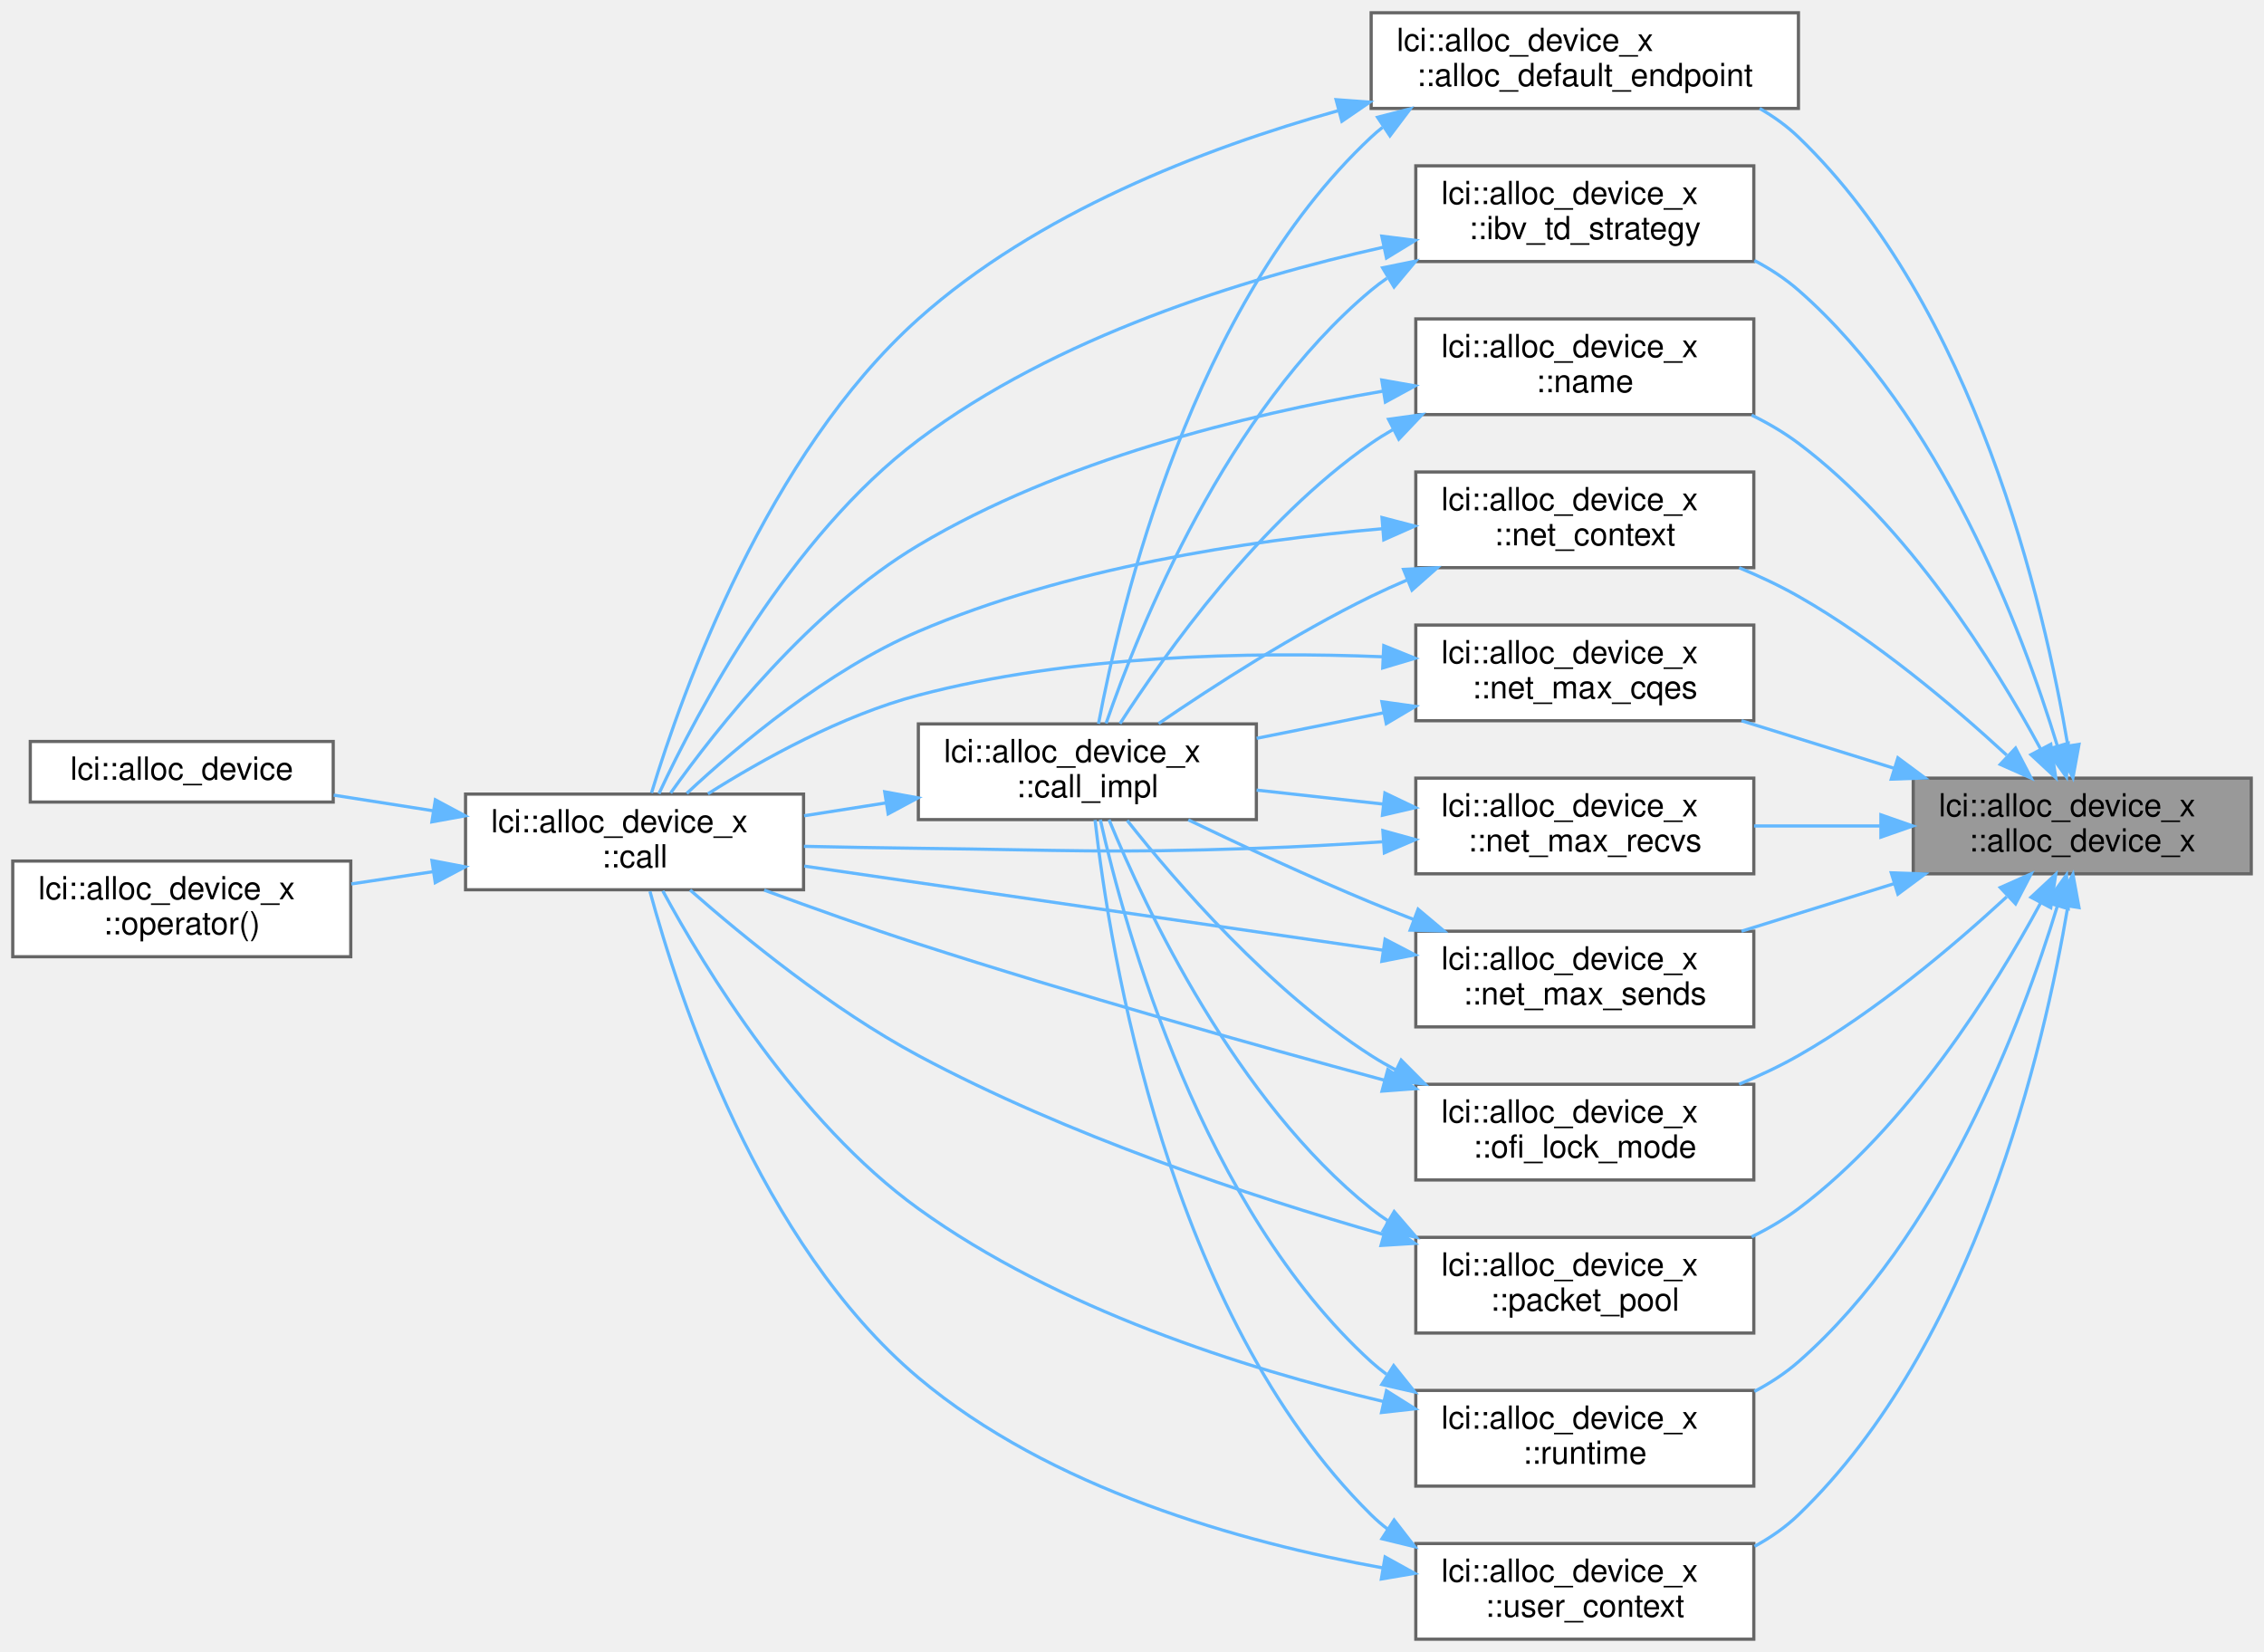
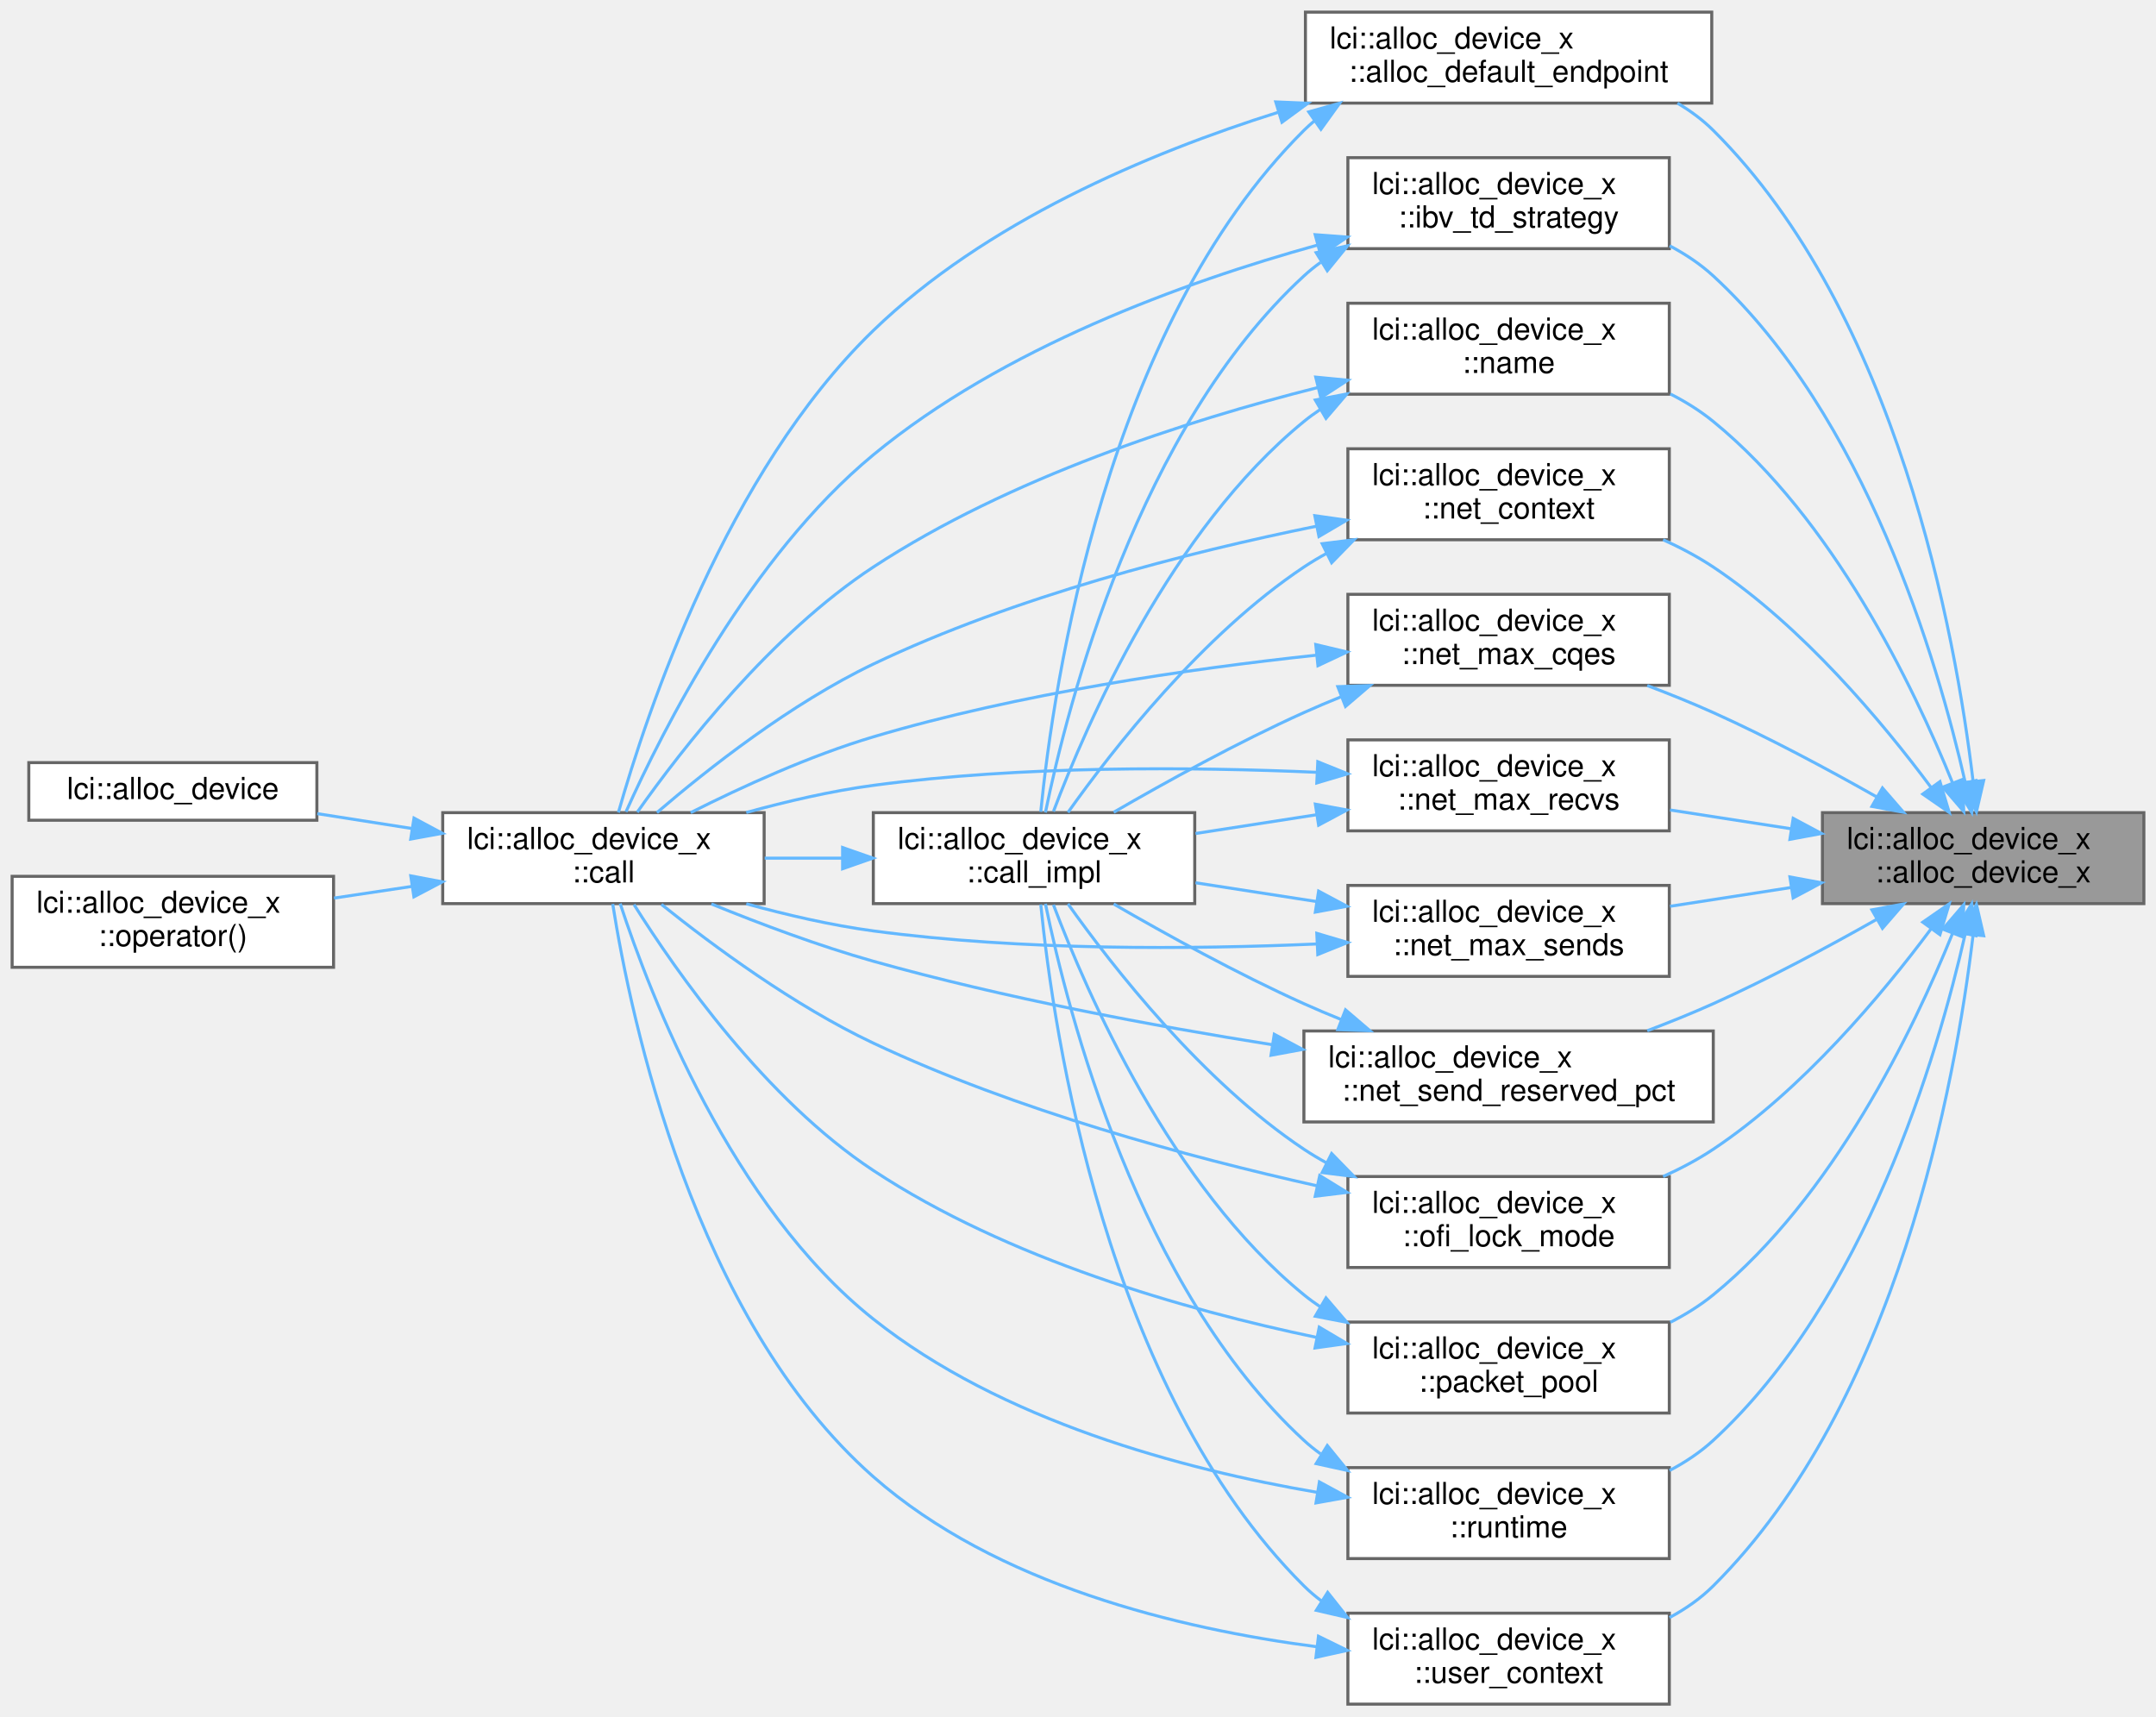
- <svg xmlns="http://www.w3.org/2000/svg" xmlns:xlink="http://www.w3.org/1999/xlink" width="710pt" height="518pt" viewBox="0.00 0.00 710.00 518.00">
-   <g id="graph0" class="graph" transform="scale(1 1) rotate(0) translate(4 514)">
+ <svg xmlns="http://www.w3.org/2000/svg" xmlns:xlink="http://www.w3.org/1999/xlink" width="711pt" height="566pt" viewBox="0.00 0.00 711.00 566.00">
+   <g id="graph0" class="graph" transform="scale(1 1) rotate(0) translate(4 562)">
    <g id="Node000001" class="node">
      <g id="a_Node000001">
        <a xlink:title=" ">
-           <polygon fill="#999999" stroke="#666666" points="702,-270 596,-270 596,-240 702,-240 702,-270" />
-           <text text-anchor="start" x="604" y="-258" font-family="Helvetica,sans-Serif" font-size="10.00">lci::alloc_device_x</text>
-           <text text-anchor="middle" x="649" y="-247" font-family="Helvetica,sans-Serif" font-size="10.00">::alloc_device_x</text>
+           <polygon fill="#999999" stroke="#666666" points="703,-294 597,-294 597,-264 703,-264 703,-294" />
+           <text text-anchor="start" x="605" y="-282" font-family="Helvetica,sans-Serif" font-size="10.00">lci::alloc_device_x</text>
+           <text text-anchor="middle" x="650" y="-271" font-family="Helvetica,sans-Serif" font-size="10.00">::alloc_device_x</text>
        </a>
      </g>
    </g>
    <g id="Node000002" class="node">
      <g id="a_Node000002">
        <a xlink:href="../../d9/d10/classlci_1_1alloc__device__x.html#a0364c3bcc9d35c8c2dadd4a683e13b2b" target="_top" xlink:title=" ">
-           <polygon fill="white" stroke="#666666" points="560,-510 426,-510 426,-480 560,-480 560,-510" />
-           <text text-anchor="start" x="434" y="-498" font-family="Helvetica,sans-Serif" font-size="10.00">lci::alloc_device_x</text>
-           <text text-anchor="middle" x="493" y="-487" font-family="Helvetica,sans-Serif" font-size="10.00">::alloc_default_endpoint</text>
+           <polygon fill="white" stroke="#666666" points="560.5,-558 426.5,-558 426.5,-528 560.5,-528 560.5,-558" />
+           <text text-anchor="start" x="434.5" y="-546" font-family="Helvetica,sans-Serif" font-size="10.00">lci::alloc_device_x</text>
+           <text text-anchor="middle" x="493.5" y="-535" font-family="Helvetica,sans-Serif" font-size="10.00">::alloc_default_endpoint</text>
        </a>
      </g>
    </g>
    <g id="edge1_Node000001_Node000002" class="edge">
      <g id="a_edge1_Node000001_Node000002">
        <a xlink:title=" ">
-           <path fill="none" stroke="#63b8ff" d="M644.5,-280.14C637.02,-324.66 615.38,-417.69 560,-471 556.4,-474.47 552.26,-477.44 547.84,-479.99" />
-           <polygon fill="#63b8ff" stroke="#63b8ff" points="647.98,-280.59 646.08,-270.16 641.06,-279.5 647.98,-280.59" />
+           <path fill="none" stroke="#63b8ff" d="M646.66,-304.5C640.9,-352.89 621.71,-458.6 561,-519 557.52,-522.46 553.5,-525.43 549.2,-527.97" />
+           <polygon fill="#63b8ff" stroke="#63b8ff" points="650.17,-304.6 647.78,-294.28 643.21,-303.84 650.17,-304.6" />
        </a>
      </g>
    </g>
    <g id="Node000007" class="node">
      <g id="a_Node000007">
        <a xlink:href="../../d9/d10/classlci_1_1alloc__device__x.html#ad24d73c79259e5dcba473f20adad64cd" target="_top" xlink:title=" ">
-           <polygon fill="white" stroke="#666666" points="546,-462 440,-462 440,-432 546,-432 546,-462" />
-           <text text-anchor="start" x="448" y="-450" font-family="Helvetica,sans-Serif" font-size="10.00">lci::alloc_device_x</text>
-           <text text-anchor="middle" x="493" y="-439" font-family="Helvetica,sans-Serif" font-size="10.00">::ibv_td_strategy</text>
+           <polygon fill="white" stroke="#666666" points="546.5,-510 440.5,-510 440.5,-480 546.5,-480 546.5,-510" />
+           <text text-anchor="start" x="448.5" y="-498" font-family="Helvetica,sans-Serif" font-size="10.00">lci::alloc_device_x</text>
+           <text text-anchor="middle" x="493.5" y="-487" font-family="Helvetica,sans-Serif" font-size="10.00">::ibv_td_strategy</text>
        </a>
      </g>
    </g>
    <g id="edge7_Node000001_Node000007" class="edge">
      <g id="a_edge7_Node000001_Node000007">
        <a xlink:title=" ">
-           <path fill="none" stroke="#63b8ff" d="M641.17,-280.19C630.06,-316.62 604.67,-383.94 560,-423 555.87,-426.61 551.15,-429.7 546.18,-432.32" />
-           <polygon fill="#63b8ff" stroke="#63b8ff" points="644.6,-280.94 644.05,-270.35 637.88,-278.97 644.6,-280.94" />
+           <path fill="none" stroke="#63b8ff" d="M644.1,-303.93C634.88,-344.49 611.16,-424.85 561,-471 556.75,-474.91 551.83,-478.19 546.61,-480.94" />
+           <polygon fill="#63b8ff" stroke="#63b8ff" points="647.54,-304.58 646.24,-294.07 640.7,-303.1 647.54,-304.58" />
        </a>
      </g>
    </g>
    <g id="Node000008" class="node">
      <g id="a_Node000008">
        <a xlink:href="../../d9/d10/classlci_1_1alloc__device__x.html#a6f0be32f14a934810e8f358b24fe981f" target="_top" xlink:title=" ">
-           <polygon fill="white" stroke="#666666" points="546,-414 440,-414 440,-384 546,-384 546,-414" />
-           <text text-anchor="start" x="448" y="-402" font-family="Helvetica,sans-Serif" font-size="10.00">lci::alloc_device_x</text>
-           <text text-anchor="middle" x="493" y="-391" font-family="Helvetica,sans-Serif" font-size="10.00">::name</text>
+           <polygon fill="white" stroke="#666666" points="546.5,-462 440.5,-462 440.5,-432 546.5,-432 546.5,-462" />
+           <text text-anchor="start" x="448.5" y="-450" font-family="Helvetica,sans-Serif" font-size="10.00">lci::alloc_device_x</text>
+           <text text-anchor="middle" x="493.5" y="-439" font-family="Helvetica,sans-Serif" font-size="10.00">::name</text>
        </a>
      </g>
    </g>
    <g id="edge10_Node000001_Node000008" class="edge">
      <g id="a_edge10_Node000001_Node000008">
        <a xlink:title=" ">
-           <path fill="none" stroke="#63b8ff" d="M635.88,-279.26C621.3,-306.17 594.42,-349.19 560,-375 555.51,-378.36 550.51,-381.3 545.31,-383.84" />
-           <polygon fill="#63b8ff" stroke="#63b8ff" points="639.13,-280.62 640.69,-270.14 632.93,-277.35 639.13,-280.62" />
+           <path fill="none" stroke="#63b8ff" d="M639.89,-303.86C627.01,-335.73 600.54,-390.75 561,-423 556.72,-426.49 551.89,-429.5 546.84,-432.08" />
+           <polygon fill="#63b8ff" stroke="#63b8ff" points="643.21,-304.96 643.6,-294.38 636.7,-302.42 643.21,-304.96" />
        </a>
      </g>
    </g>
    <g id="Node000009" class="node">
      <g id="a_Node000009">
        <a xlink:href="../../d9/d10/classlci_1_1alloc__device__x.html#abeaee68a26587c6b359320ab7cc7def1" target="_top" xlink:title=" ">
-           <polygon fill="white" stroke="#666666" points="546,-366 440,-366 440,-336 546,-336 546,-366" />
-           <text text-anchor="start" x="448" y="-354" font-family="Helvetica,sans-Serif" font-size="10.00">lci::alloc_device_x</text>
-           <text text-anchor="middle" x="493" y="-343" font-family="Helvetica,sans-Serif" font-size="10.00">::net_context</text>
+           <polygon fill="white" stroke="#666666" points="546.5,-414 440.5,-414 440.5,-384 546.5,-384 546.5,-414" />
+           <text text-anchor="start" x="448.5" y="-402" font-family="Helvetica,sans-Serif" font-size="10.00">lci::alloc_device_x</text>
+           <text text-anchor="middle" x="493.5" y="-391" font-family="Helvetica,sans-Serif" font-size="10.00">::net_context</text>
        </a>
      </g>
    </g>
    <g id="edge13_Node000001_Node000009" class="edge">
      <g id="a_edge13_Node000001_Node000009">
        <a xlink:title=" ">
-           <path fill="none" stroke="#63b8ff" d="M625.3,-277.22C608.41,-292.81 584.18,-313.24 560,-327 554.17,-330.32 547.8,-333.31 541.39,-335.98" />
-           <polygon fill="#63b8ff" stroke="#63b8ff" points="628.09,-279.41 632.98,-270.01 623.29,-274.31 628.09,-279.41" />
+           <path fill="none" stroke="#63b8ff" d="M632.78,-302.37C616.76,-323.9 590.44,-355.39 561,-375 555.89,-378.4 550.24,-381.39 544.46,-384" />
+           <polygon fill="#63b8ff" stroke="#63b8ff" points="635.75,-304.24 638.8,-294.09 630.09,-300.12 635.75,-304.24" />
        </a>
      </g>
    </g>
    <g id="Node000010" class="node">
      <g id="a_Node000010">
        <a xlink:href="../../d9/d10/classlci_1_1alloc__device__x.html#acd2e7ade6e7e4c91b3144bd3068ead07" target="_top" xlink:title=" ">
-           <polygon fill="white" stroke="#666666" points="546,-318 440,-318 440,-288 546,-288 546,-318" />
-           <text text-anchor="start" x="448" y="-306" font-family="Helvetica,sans-Serif" font-size="10.00">lci::alloc_device_x</text>
-           <text text-anchor="middle" x="493" y="-295" font-family="Helvetica,sans-Serif" font-size="10.00">::net_max_cqes</text>
+           <polygon fill="white" stroke="#666666" points="546.5,-366 440.5,-366 440.5,-336 546.5,-336 546.5,-366" />
+           <text text-anchor="start" x="448.5" y="-354" font-family="Helvetica,sans-Serif" font-size="10.00">lci::alloc_device_x</text>
+           <text text-anchor="middle" x="493.5" y="-343" font-family="Helvetica,sans-Serif" font-size="10.00">::net_max_cqes</text>
        </a>
      </g>
    </g>
    <g id="edge16_Node000001_Node000010" class="edge">
      <g id="a_edge16_Node000001_Node000010">
        <a xlink:title=" ">
-           <path fill="none" stroke="#63b8ff" d="M590.04,-273.07C574.24,-277.99 557.31,-283.27 542.13,-288" />
-           <polygon fill="#63b8ff" stroke="#63b8ff" points="591.19,-276.37 599.7,-270.06 589.11,-269.69 591.19,-276.37" />
+           <path fill="none" stroke="#63b8ff" d="M614.73,-299.28C598.7,-308.35 579.17,-318.82 561,-327 554.06,-330.12 546.58,-333.14 539.23,-335.92" />
+           <polygon fill="#63b8ff" stroke="#63b8ff" points="616.79,-302.14 623.73,-294.13 613.31,-296.06 616.79,-302.14" />
        </a>
      </g>
    </g>
    <g id="Node000011" class="node">
      <g id="a_Node000011">
        <a xlink:href="../../d9/d10/classlci_1_1alloc__device__x.html#a4c8c86d9400791bb609b391aef165d68" target="_top" xlink:title=" ">
-           <polygon fill="white" stroke="#666666" points="546,-270 440,-270 440,-240 546,-240 546,-270" />
-           <text text-anchor="start" x="448" y="-258" font-family="Helvetica,sans-Serif" font-size="10.00">lci::alloc_device_x</text>
-           <text text-anchor="middle" x="493" y="-247" font-family="Helvetica,sans-Serif" font-size="10.00">::net_max_recvs</text>
+           <polygon fill="white" stroke="#666666" points="546.5,-318 440.5,-318 440.5,-288 546.5,-288 546.5,-318" />
+           <text text-anchor="start" x="448.5" y="-306" font-family="Helvetica,sans-Serif" font-size="10.00">lci::alloc_device_x</text>
+           <text text-anchor="middle" x="493.5" y="-295" font-family="Helvetica,sans-Serif" font-size="10.00">::net_max_recvs</text>
        </a>
      </g>
    </g>
    <g id="edge19_Node000001_Node000011" class="edge">
      <g id="a_edge19_Node000001_Node000011">
        <a xlink:title=" ">
-           <path fill="none" stroke="#63b8ff" d="M585.52,-255C572.42,-255 558.75,-255 546.08,-255" />
-           <polygon fill="#63b8ff" stroke="#63b8ff" points="585.86,-258.5 595.86,-255 585.86,-251.5 585.86,-258.5" />
+           <path fill="none" stroke="#63b8ff" d="M586.7,-288.68C573.45,-290.74 559.59,-292.89 546.75,-294.88" />
+           <polygon fill="#63b8ff" stroke="#63b8ff" points="587.35,-292.12 596.69,-287.13 586.27,-285.2 587.35,-292.12" />
        </a>
      </g>
    </g>
    <g id="Node000012" class="node">
      <g id="a_Node000012">
        <a xlink:href="../../d9/d10/classlci_1_1alloc__device__x.html#afe0d1c701b1611f00c3feaa22bd5f0cd" target="_top" xlink:title=" ">
-           <polygon fill="white" stroke="#666666" points="546,-222 440,-222 440,-192 546,-192 546,-222" />
-           <text text-anchor="start" x="448" y="-210" font-family="Helvetica,sans-Serif" font-size="10.00">lci::alloc_device_x</text>
-           <text text-anchor="middle" x="493" y="-199" font-family="Helvetica,sans-Serif" font-size="10.00">::net_max_sends</text>
+           <polygon fill="white" stroke="#666666" points="546.5,-270 440.5,-270 440.5,-240 546.5,-240 546.5,-270" />
+           <text text-anchor="start" x="448.5" y="-258" font-family="Helvetica,sans-Serif" font-size="10.00">lci::alloc_device_x</text>
+           <text text-anchor="middle" x="493.5" y="-247" font-family="Helvetica,sans-Serif" font-size="10.00">::net_max_sends</text>
        </a>
      </g>
    </g>
    <g id="edge22_Node000001_Node000012" class="edge">
      <g id="a_edge22_Node000001_Node000012">
        <a xlink:title=" ">
-           <path fill="none" stroke="#63b8ff" d="M590.04,-236.93C574.24,-232.01 557.31,-226.73 542.13,-222" />
-           <polygon fill="#63b8ff" stroke="#63b8ff" points="589.11,-240.31 599.7,-239.94 591.19,-233.63 589.11,-240.31" />
+           <path fill="none" stroke="#63b8ff" d="M586.7,-269.32C573.45,-267.26 559.59,-265.11 546.75,-263.12" />
+           <polygon fill="#63b8ff" stroke="#63b8ff" points="586.27,-272.8 596.69,-270.87 587.35,-265.88 586.27,-272.8" />
        </a>
      </g>
    </g>
    <g id="Node000013" class="node">
      <g id="a_Node000013">
-         <a xlink:href="../../d9/d10/classlci_1_1alloc__device__x.html#a7d316853b54b2a870ea35c387c1006e4" target="_top" xlink:title=" ">
-           <polygon fill="white" stroke="#666666" points="546,-174 440,-174 440,-144 546,-144 546,-174" />
-           <text text-anchor="start" x="448" y="-162" font-family="Helvetica,sans-Serif" font-size="10.00">lci::alloc_device_x</text>
-           <text text-anchor="middle" x="493" y="-151" font-family="Helvetica,sans-Serif" font-size="10.00">::ofi_lock_mode</text>
+         <a xlink:href="../../d9/d10/classlci_1_1alloc__device__x.html#a9dccb87689be3fb6d329abb8111bdf6c" target="_top" xlink:title=" ">
+           <polygon fill="white" stroke="#666666" points="561,-222 426,-222 426,-192 561,-192 561,-222" />
+           <text text-anchor="start" x="434" y="-210" font-family="Helvetica,sans-Serif" font-size="10.00">lci::alloc_device_x</text>
+           <text text-anchor="middle" x="493.5" y="-199" font-family="Helvetica,sans-Serif" font-size="10.00">::net_send_reserved_pct</text>
        </a>
      </g>
    </g>
    <g id="edge25_Node000001_Node000013" class="edge">
      <g id="a_edge25_Node000001_Node000013">
        <a xlink:title=" ">
-           <path fill="none" stroke="#63b8ff" d="M625.3,-232.78C608.41,-217.19 584.18,-196.76 560,-183 554.17,-179.68 547.8,-176.69 541.39,-174.02" />
-           <polygon fill="#63b8ff" stroke="#63b8ff" points="623.29,-235.69 632.98,-239.99 628.09,-230.59 623.29,-235.69" />
+           <path fill="none" stroke="#63b8ff" d="M614.73,-258.72C598.7,-249.65 579.17,-239.18 561,-231 554.06,-227.88 546.58,-224.86 539.23,-222.08" />
+           <polygon fill="#63b8ff" stroke="#63b8ff" points="613.31,-261.94 623.73,-263.87 616.79,-255.86 613.31,-261.94" />
        </a>
      </g>
    </g>
    <g id="Node000014" class="node">
      <g id="a_Node000014">
-         <a xlink:href="../../d9/d10/classlci_1_1alloc__device__x.html#a561a0ed83694bc3350a801b629e5bd21" target="_top" xlink:title=" ">
-           <polygon fill="white" stroke="#666666" points="546,-126 440,-126 440,-96 546,-96 546,-126" />
-           <text text-anchor="start" x="448" y="-114" font-family="Helvetica,sans-Serif" font-size="10.00">lci::alloc_device_x</text>
-           <text text-anchor="middle" x="493" y="-103" font-family="Helvetica,sans-Serif" font-size="10.00">::packet_pool</text>
+         <a xlink:href="../../d9/d10/classlci_1_1alloc__device__x.html#a7d316853b54b2a870ea35c387c1006e4" target="_top" xlink:title=" ">
+           <polygon fill="white" stroke="#666666" points="546.5,-174 440.5,-174 440.5,-144 546.5,-144 546.5,-174" />
+           <text text-anchor="start" x="448.5" y="-162" font-family="Helvetica,sans-Serif" font-size="10.00">lci::alloc_device_x</text>
+           <text text-anchor="middle" x="493.5" y="-151" font-family="Helvetica,sans-Serif" font-size="10.00">::ofi_lock_mode</text>
        </a>
      </g>
    </g>
    <g id="edge28_Node000001_Node000014" class="edge">
      <g id="a_edge28_Node000001_Node000014">
        <a xlink:title=" ">
-           <path fill="none" stroke="#63b8ff" d="M635.88,-230.74C621.3,-203.83 594.42,-160.81 560,-135 555.51,-131.64 550.51,-128.7 545.31,-126.16" />
-           <polygon fill="#63b8ff" stroke="#63b8ff" points="632.93,-232.65 640.69,-239.86 639.13,-229.38 632.93,-232.65" />
+           <path fill="none" stroke="#63b8ff" d="M632.78,-255.63C616.76,-234.1 590.44,-202.61 561,-183 555.89,-179.6 550.24,-176.61 544.46,-174" />
+           <polygon fill="#63b8ff" stroke="#63b8ff" points="630.09,-257.88 638.8,-263.91 635.75,-253.76 630.09,-257.88" />
        </a>
      </g>
    </g>
    <g id="Node000015" class="node">
      <g id="a_Node000015">
-         <a xlink:href="../../d9/d10/classlci_1_1alloc__device__x.html#a56912fff6daa357d714dbbf3bf67af85" target="_top" xlink:title=" ">
-           <polygon fill="white" stroke="#666666" points="546,-78 440,-78 440,-48 546,-48 546,-78" />
-           <text text-anchor="start" x="448" y="-66" font-family="Helvetica,sans-Serif" font-size="10.00">lci::alloc_device_x</text>
-           <text text-anchor="middle" x="493" y="-55" font-family="Helvetica,sans-Serif" font-size="10.00">::runtime</text>
+         <a xlink:href="../../d9/d10/classlci_1_1alloc__device__x.html#a561a0ed83694bc3350a801b629e5bd21" target="_top" xlink:title=" ">
+           <polygon fill="white" stroke="#666666" points="546.5,-126 440.5,-126 440.5,-96 546.5,-96 546.5,-126" />
+           <text text-anchor="start" x="448.5" y="-114" font-family="Helvetica,sans-Serif" font-size="10.00">lci::alloc_device_x</text>
+           <text text-anchor="middle" x="493.5" y="-103" font-family="Helvetica,sans-Serif" font-size="10.00">::packet_pool</text>
        </a>
      </g>
    </g>
    <g id="edge31_Node000001_Node000015" class="edge">
      <g id="a_edge31_Node000001_Node000015">
        <a xlink:title=" ">
-           <path fill="none" stroke="#63b8ff" d="M641.17,-229.81C630.06,-193.38 604.67,-126.06 560,-87 555.87,-83.39 551.15,-80.3 546.18,-77.68" />
-           <polygon fill="#63b8ff" stroke="#63b8ff" points="637.88,-231.03 644.05,-239.65 644.6,-229.06 637.88,-231.03" />
+           <path fill="none" stroke="#63b8ff" d="M639.89,-254.14C627.01,-222.27 600.54,-167.25 561,-135 556.72,-131.51 551.89,-128.5 546.84,-125.92" />
+           <polygon fill="#63b8ff" stroke="#63b8ff" points="636.7,-255.58 643.6,-263.62 643.21,-253.04 636.7,-255.58" />
        </a>
      </g>
    </g>
    <g id="Node000016" class="node">
      <g id="a_Node000016">
-         <a xlink:href="../../d9/d10/classlci_1_1alloc__device__x.html#a5508f2d5c851ff147e9f8cd40db1ade3" target="_top" xlink:title=" ">
-           <polygon fill="white" stroke="#666666" points="546,-30 440,-30 440,0 546,0 546,-30" />
-           <text text-anchor="start" x="448" y="-18" font-family="Helvetica,sans-Serif" font-size="10.00">lci::alloc_device_x</text>
-           <text text-anchor="middle" x="493" y="-7" font-family="Helvetica,sans-Serif" font-size="10.00">::user_context</text>
+         <a xlink:href="../../d9/d10/classlci_1_1alloc__device__x.html#a56912fff6daa357d714dbbf3bf67af85" target="_top" xlink:title=" ">
+           <polygon fill="white" stroke="#666666" points="546.5,-78 440.5,-78 440.5,-48 546.5,-48 546.5,-78" />
+           <text text-anchor="start" x="448.5" y="-66" font-family="Helvetica,sans-Serif" font-size="10.00">lci::alloc_device_x</text>
+           <text text-anchor="middle" x="493.5" y="-55" font-family="Helvetica,sans-Serif" font-size="10.00">::runtime</text>
        </a>
      </g>
    </g>
    <g id="edge34_Node000001_Node000016" class="edge">
      <g id="a_edge34_Node000001_Node000016">
        <a xlink:title=" ">
-           <path fill="none" stroke="#63b8ff" d="M644.5,-229.86C637.02,-185.34 615.38,-92.31 560,-39 555.96,-35.11 551.24,-31.84 546.22,-29.1" />
-           <polygon fill="#63b8ff" stroke="#63b8ff" points="641.06,-230.5 646.08,-239.84 647.98,-229.41 641.06,-230.5" />
+           <path fill="none" stroke="#63b8ff" d="M644.1,-254.07C634.88,-213.51 611.16,-133.15 561,-87 556.75,-83.09 551.83,-79.81 546.61,-77.06" />
+           <polygon fill="#63b8ff" stroke="#63b8ff" points="640.7,-254.9 646.24,-263.93 647.54,-253.42 640.7,-254.9" />
+         </a>
+       </g>
+     </g>
+     <g id="Node000017" class="node">
+       <g id="a_Node000017">
+         <a xlink:href="../../d9/d10/classlci_1_1alloc__device__x.html#a5508f2d5c851ff147e9f8cd40db1ade3" target="_top" xlink:title=" ">
+           <polygon fill="white" stroke="#666666" points="546.5,-30 440.5,-30 440.5,0 546.5,0 546.5,-30" />
+           <text text-anchor="start" x="448.5" y="-18" font-family="Helvetica,sans-Serif" font-size="10.00">lci::alloc_device_x</text>
+           <text text-anchor="middle" x="493.5" y="-7" font-family="Helvetica,sans-Serif" font-size="10.00">::user_context</text>
+         </a>
+       </g>
+     </g>
+     <g id="edge37_Node000001_Node000017" class="edge">
+       <g id="a_edge37_Node000001_Node000017">
+         <a xlink:title=" ">
+           <path fill="none" stroke="#63b8ff" d="M646.66,-253.5C640.9,-205.11 621.71,-99.4 561,-39 556.82,-34.84 551.88,-31.4 546.59,-28.56" />
+           <polygon fill="#63b8ff" stroke="#63b8ff" points="643.21,-254.16 647.78,-263.72 650.17,-253.4 643.21,-254.16" />
        </a>
      </g>
    </g>
    <g id="Node000003" class="node">
      <g id="a_Node000003">
        <a xlink:href="../../d9/d10/classlci_1_1alloc__device__x.html#accfc23b8c5a8d782aa772cc509749d14" target="_top" xlink:title=" ">
-           <polygon fill="white" stroke="#666666" points="248,-265 142,-265 142,-235 248,-235 248,-265" />
-           <text text-anchor="start" x="150" y="-253" font-family="Helvetica,sans-Serif" font-size="10.00">lci::alloc_device_x</text>
-           <text text-anchor="middle" x="195" y="-242" font-family="Helvetica,sans-Serif" font-size="10.00">::call</text>
+           <polygon fill="white" stroke="#666666" points="248,-294 142,-294 142,-264 248,-264 248,-294" />
+           <text text-anchor="start" x="150" y="-282" font-family="Helvetica,sans-Serif" font-size="10.00">lci::alloc_device_x</text>
+           <text text-anchor="middle" x="195" y="-271" font-family="Helvetica,sans-Serif" font-size="10.00">::call</text>
        </a>
      </g>
    </g>
    <g id="edge2_Node000002_Node000003" class="edge">
      <g id="a_edge2_Node000002_Node000003">
        <a xlink:title=" ">
-           <path fill="none" stroke="#63b8ff" d="M415.75,-479.32C372.98,-467.34 320.97,-447.09 284,-414 236.57,-371.55 210.02,-297.32 200.31,-265.35" />
-           <polygon fill="#63b8ff" stroke="#63b8ff" points="415,-482.74 425.56,-481.97 416.82,-475.98 415,-482.74" />
+           <path fill="none" stroke="#63b8ff" d="M417.62,-525C374.16,-511.34 320.88,-488.68 284,-453 235.58,-406.16 209.26,-327 199.94,-294.07" />
+           <polygon fill="#63b8ff" stroke="#63b8ff" points="416.72,-528.39 427.3,-527.95 418.76,-521.69 416.72,-528.39" />
        </a>
      </g>
    </g>
    <g id="Node000006" class="node">
      <g id="a_Node000006">
-         <a xlink:href="../../d9/d10/classlci_1_1alloc__device__x.html#ab5d03529820530ecbb0c886ffbba885f" target="_top" xlink:title=" ">
-           <polygon fill="white" stroke="#666666" points="390,-287 284,-287 284,-257 390,-257 390,-287" />
-           <text text-anchor="start" x="292" y="-275" font-family="Helvetica,sans-Serif" font-size="10.00">lci::alloc_device_x</text>
-           <text text-anchor="middle" x="337" y="-264" font-family="Helvetica,sans-Serif" font-size="10.00">::call_impl</text>
+         <a xlink:href="../../d9/d10/classlci_1_1alloc__device__x.html#a2e812c594a7a05b7ef708dbf39e58611" target="_top" xlink:title=" ">
+           <polygon fill="white" stroke="#666666" points="390,-294 284,-294 284,-264 390,-264 390,-294" />
+           <text text-anchor="start" x="292" y="-282" font-family="Helvetica,sans-Serif" font-size="10.00">lci::alloc_device_x</text>
+           <text text-anchor="middle" x="337" y="-271" font-family="Helvetica,sans-Serif" font-size="10.00">::call_impl</text>
        </a>
      </g>
    </g>
    <g id="edge5_Node000002_Node000006" class="edge">
      <g id="a_edge5_Node000002_Node000006">
        <a xlink:title=" ">
-           <path fill="none" stroke="#63b8ff" d="M429.57,-474.06C428.33,-473.09 427.14,-472.07 426,-471 369.84,-418.51 347.36,-323.72 340.5,-287.05" />
-           <polygon fill="#63b8ff" stroke="#63b8ff" points="428.01,-477.23 438.26,-479.87 431.89,-471.41 428.01,-477.23" />
+           <path fill="none" stroke="#63b8ff" d="M429.41,-522.1C428.23,-521.12 427.09,-520.08 426,-519 360.56,-453.89 343.37,-336.15 339.22,-294.28" />
+           <polygon fill="#63b8ff" stroke="#63b8ff" points="427.6,-525.1 437.8,-527.97 431.61,-519.37 427.6,-525.1" />
        </a>
      </g>
    </g>
    <g id="Node000004" class="node">
      <g id="a_Node000004">
        <a xlink:href="../../d5/dd3/namespacelci.html#a1b2bde330a483b62792ab033887af4ab" target="_top" xlink:title=" ">
-           <polygon fill="white" stroke="#666666" points="100.5,-281.5 5.5,-281.5 5.5,-262.5 100.5,-262.5 100.5,-281.5" />
-           <text text-anchor="middle" x="53" y="-269.5" font-family="Helvetica,sans-Serif" font-size="10.00">lci::alloc_device</text>
+           <polygon fill="white" stroke="#666666" points="100.5,-310.5 5.5,-310.5 5.5,-291.5 100.5,-291.5 100.5,-310.5" />
+           <text text-anchor="middle" x="53" y="-298.5" font-family="Helvetica,sans-Serif" font-size="10.00">lci::alloc_device</text>
        </a>
      </g>
    </g>
    <g id="edge3_Node000003_Node000004" class="edge">
      <g id="a_edge3_Node000003_Node000004">
        <a xlink:title=" ">
-           <path fill="none" stroke="#63b8ff" d="M131.9,-259.76C121.4,-261.41 110.66,-263.1 100.64,-264.67" />
-           <polygon fill="#63b8ff" stroke="#63b8ff" points="132.53,-263.2 141.87,-258.19 131.45,-256.29 132.53,-263.2" />
+           <path fill="none" stroke="#63b8ff" d="M131.9,-288.76C121.4,-290.41 110.66,-292.1 100.64,-293.67" />
+           <polygon fill="#63b8ff" stroke="#63b8ff" points="132.53,-292.2 141.87,-287.19 131.45,-285.29 132.53,-292.2" />
        </a>
      </g>
    </g>
    <g id="Node000005" class="node">
      <g id="a_Node000005">
        <a xlink:href="../../d9/d10/classlci_1_1alloc__device__x.html#ac9b81fdbabe3537b17f464715054d45f" target="_top" xlink:title=" ">
-           <polygon fill="white" stroke="#666666" points="106,-244 0,-244 0,-214 106,-214 106,-244" />
-           <text text-anchor="start" x="8" y="-232" font-family="Helvetica,sans-Serif" font-size="10.00">lci::alloc_device_x</text>
-           <text text-anchor="middle" x="53" y="-221" font-family="Helvetica,sans-Serif" font-size="10.00">::operator()</text>
+           <polygon fill="white" stroke="#666666" points="106,-273 0,-273 0,-243 106,-243 106,-273" />
+           <text text-anchor="start" x="8" y="-261" font-family="Helvetica,sans-Serif" font-size="10.00">lci::alloc_device_x</text>
+           <text text-anchor="middle" x="53" y="-250" font-family="Helvetica,sans-Serif" font-size="10.00">::operator()</text>
        </a>
      </g>
    </g>
    <g id="edge4_Node000003_Node000005" class="edge">
      <g id="a_edge4_Node000003_Node000005">
        <a xlink:title=" ">
-           <path fill="none" stroke="#63b8ff" d="M131.89,-240.68C123.31,-239.4 114.56,-238.08 106.17,-236.83" />
-           <polygon fill="#63b8ff" stroke="#63b8ff" points="131.46,-244.16 141.87,-242.18 132.5,-237.24 131.46,-244.16" />
+           <path fill="none" stroke="#63b8ff" d="M131.89,-269.68C123.31,-268.4 114.56,-267.08 106.17,-265.83" />
+           <polygon fill="#63b8ff" stroke="#63b8ff" points="131.46,-273.16 141.87,-271.18 132.5,-266.24 131.46,-273.16" />
        </a>
      </g>
    </g>
    <g id="edge6_Node000006_Node000003" class="edge">
      <g id="a_edge6_Node000006_Node000003">
        <a xlink:title=" ">
-           <path fill="none" stroke="#63b8ff" d="M273.89,-262.24C265.31,-260.89 256.56,-259.52 248.17,-258.2" />
-           <polygon fill="#63b8ff" stroke="#63b8ff" points="273.45,-265.71 283.87,-263.81 274.53,-258.8 273.45,-265.71" />
+           <path fill="none" stroke="#63b8ff" d="M273.61,-279C265.12,-279 256.47,-279 248.17,-279" />
+           <polygon fill="#63b8ff" stroke="#63b8ff" points="273.87,-282.5 283.87,-279 273.87,-275.5 273.87,-282.5" />
        </a>
      </g>
    </g>
    <g id="edge8_Node000007_Node000003" class="edge">
      <g id="a_edge8_Node000007_Node000003">
        <a xlink:title=" ">
-           <path fill="none" stroke="#63b8ff" d="M429.83,-436.48C385.74,-426.6 327,-408.35 284,-376 243.7,-345.68 214.94,-291.45 202.65,-265.14" />
-           <polygon fill="#63b8ff" stroke="#63b8ff" points="429.34,-439.95 439.85,-438.63 430.81,-433.11 429.34,-439.95" />
+           <path fill="none" stroke="#63b8ff" d="M430.46,-481.17C385.97,-468.83 326.6,-447.16 284,-412 243.43,-378.51 214.61,-321.47 202.44,-294.28" />
+           <polygon fill="#63b8ff" stroke="#63b8ff" points="429.72,-484.6 440.29,-483.82 431.54,-477.84 429.72,-484.6" />
        </a>
      </g>
    </g>
    <g id="edge9_Node000007_Node000006" class="edge">
      <g id="a_edge9_Node000007_Node000006">
        <a xlink:title=" ">
-           <path fill="none" stroke="#63b8ff" d="M430.96,-426.75C429.24,-425.57 427.58,-424.32 426,-423 380.59,-385.07 353.3,-317.31 342.87,-287.17" />
-           <polygon fill="#63b8ff" stroke="#63b8ff" points="429.6,-430.02 439.98,-432.13 433.18,-424.01 429.6,-430.02" />
+           <path fill="none" stroke="#63b8ff" d="M431.49,-475.46C429.56,-474.07 427.72,-472.59 426,-471 371.35,-420.73 348.1,-329.85 340.76,-294.07" />
+           <polygon fill="#63b8ff" stroke="#63b8ff" points="430.04,-478.68 440.39,-480.94 433.71,-472.72 430.04,-478.68" />
        </a>
      </g>
    </g>
    <g id="edge11_Node000008_Node000003" class="edge">
      <g id="a_edge11_Node000008_Node000003">
        <a xlink:title=" ">
-           <path fill="none" stroke="#63b8ff" d="M429.65,-391.34C386.4,-383.92 328.74,-369.7 284,-343 250.21,-322.84 221.08,-286.1 206.32,-265.34" />
-           <polygon fill="#63b8ff" stroke="#63b8ff" points="429.33,-394.84 439.76,-393 430.46,-387.93 429.33,-394.84" />
+           <path fill="none" stroke="#63b8ff" d="M430.56,-434.19C387.05,-423.21 328.85,-404.43 284,-375 250.35,-352.92 220.95,-315.13 206.16,-294.16" />
+           <polygon fill="#63b8ff" stroke="#63b8ff" points="429.9,-437.63 440.45,-436.61 431.57,-430.83 429.9,-437.63" />
        </a>
      </g>
    </g>
    <g id="edge12_Node000008_Node000006" class="edge">
      <g id="a_edge12_Node000008_Node000006">
        <a xlink:title=" ">
-           <path fill="none" stroke="#63b8ff" d="M432.72,-379.23C430.4,-377.9 428.15,-376.49 426,-375 391.02,-350.74 361.51,-309.3 347.23,-287.1" />
-           <polygon fill="#63b8ff" stroke="#63b8ff" points="431.46,-382.52 441.96,-383.98 434.67,-376.29 431.46,-382.52" />
+           <path fill="none" stroke="#63b8ff" d="M431.47,-427.02C429.57,-425.76 427.74,-424.42 426,-423 382.18,-387.26 354.42,-323.56 343.4,-294.38" />
+           <polygon fill="#63b8ff" stroke="#63b8ff" points="429.76,-430.08 440.16,-432.08 433.28,-424.03 429.76,-430.08" />
        </a>
      </g>
    </g>
    <g id="edge14_Node000009_Node000003" class="edge">
      <g id="a_edge14_Node000009_Node000003">
        <a xlink:title=" ">
-           <path fill="none" stroke="#63b8ff" d="M429.44,-348.21C386.97,-344.49 330.33,-335.87 284,-316 255.57,-303.81 227.88,-280.62 211.38,-265.23" />
-           <polygon fill="#63b8ff" stroke="#63b8ff" points="429.4,-351.72 439.65,-349.04 429.96,-344.74 429.4,-351.72" />
+           <path fill="none" stroke="#63b8ff" d="M430.14,-388.47C387.57,-379.81 330.65,-365.28 284,-343 256.9,-330.05 229.51,-308.5 212.65,-294.03" />
+           <polygon fill="#63b8ff" stroke="#63b8ff" points="429.6,-391.93 440.09,-390.44 430.96,-385.07 429.6,-391.93" />
        </a>
      </g>
    </g>
    <g id="edge15_Node000009_Node000006" class="edge">
      <g id="a_edge15_Node000009_Node000006">
        <a xlink:title=" ">
-           <path fill="none" stroke="#63b8ff" d="M437.17,-332.08C433.35,-330.45 429.6,-328.75 426,-327 402.2,-315.39 376.71,-298.98 359.33,-287.11" />
-           <polygon fill="#63b8ff" stroke="#63b8ff" points="436.16,-335.45 446.74,-335.98 438.8,-328.96 436.16,-335.45" />
+           <path fill="none" stroke="#63b8ff" d="M433.5,-379.52C430.91,-378.1 428.39,-376.59 426,-375 392.51,-352.69 363.04,-314.99 348.2,-294.09" />
+           <polygon fill="#63b8ff" stroke="#63b8ff" points="432.03,-382.69 442.54,-384 435.14,-376.42 432.03,-382.69" />
        </a>
      </g>
    </g>
    <g id="edge17_Node000010_Node000003" class="edge">
      <g id="a_edge17_Node000010_Node000003">
        <a xlink:title=" ">
-           <path fill="none" stroke="#63b8ff" d="M429.73,-308.05C387.85,-309.73 331.77,-308.59 284,-296 260,-289.67 235.15,-275.91 218.01,-265.08" />
-           <polygon fill="#63b8ff" stroke="#63b8ff" points="429.96,-311.55 439.79,-307.59 429.63,-304.56 429.96,-311.55" />
+           <path fill="none" stroke="#63b8ff" d="M430.15,-345.94C388.19,-341.45 331.99,-333.29 284,-319 263.09,-312.77 240.72,-302.56 223.77,-294.01" />
+           <polygon fill="#63b8ff" stroke="#63b8ff" points="429.91,-349.44 440.22,-346.98 430.63,-342.47 429.91,-349.44" />
        </a>
      </g>
    </g>
    <g id="edge18_Node000010_Node000006" class="edge">
      <g id="a_edge18_Node000010_Node000006">
        <a xlink:title=" ">
-           <path fill="none" stroke="#63b8ff" d="M429.91,-290.5C416.69,-287.84 402.88,-285.06 390.08,-282.48" />
-           <polygon fill="#63b8ff" stroke="#63b8ff" points="429.37,-293.96 439.86,-292.5 430.75,-287.1 429.37,-293.96" />
+           <path fill="none" stroke="#63b8ff" d="M438.45,-332.29C434.2,-330.58 430.01,-328.81 426,-327 404.26,-317.22 380.58,-304.16 363.27,-294.13" />
+           <polygon fill="#63b8ff" stroke="#63b8ff" points="437.18,-335.55 447.77,-335.92 439.72,-329.03 437.18,-335.55" />
        </a>
      </g>
    </g>
    <g id="edge20_Node000011_Node000003" class="edge">
      <g id="a_edge20_Node000011_Node000003">
        <a xlink:title=" ">
-           <path fill="none" stroke="#63b8ff" d="M429.57,-250.04C416.5,-249.19 402.81,-248.44 390,-248 342.92,-246.39 331.11,-247.46 284,-248 272.39,-248.13 259.91,-248.36 248.11,-248.62" />
-           <polygon fill="#63b8ff" stroke="#63b8ff" points="429.67,-253.55 439.88,-250.73 430.14,-246.57 429.67,-253.55" />
+           <path fill="none" stroke="#63b8ff" d="M430.42,-307.3C388.81,-309.12 332.89,-309.55 284,-303 270.19,-301.15 255.47,-297.74 242.11,-294.05" />
+           <polygon fill="#63b8ff" stroke="#63b8ff" points="430.58,-310.79 440.41,-306.82 430.25,-303.8 430.58,-310.79" />
        </a>
      </g>
    </g>
    <g id="edge21_Node000011_Node000006" class="edge">
      <g id="a_edge21_Node000011_Node000006">
        <a xlink:title=" ">
-           <path fill="none" stroke="#63b8ff" d="M429.91,-261.85C416.69,-263.31 402.88,-264.84 390.08,-266.25" />
-           <polygon fill="#63b8ff" stroke="#63b8ff" points="430.31,-265.33 439.86,-260.76 429.54,-258.37 430.31,-265.33" />
+           <path fill="none" stroke="#63b8ff" d="M430.2,-293.32C416.95,-291.26 403.09,-289.11 390.25,-287.12" />
+           <polygon fill="#63b8ff" stroke="#63b8ff" points="429.77,-296.8 440.19,-294.87 430.85,-289.88 429.77,-296.8" />
        </a>
      </g>
    </g>
    <g id="edge23_Node000012_Node000003" class="edge">
      <g id="a_edge23_Node000012_Node000003">
        <a xlink:title=" ">
-           <path fill="none" stroke="#63b8ff" d="M429.65,-216.06C375.8,-223.88 298.88,-235.05 248.21,-242.42" />
-           <polygon fill="#63b8ff" stroke="#63b8ff" points="430.37,-219.49 439.76,-214.59 429.36,-212.56 430.37,-219.49" />
+           <path fill="none" stroke="#63b8ff" d="M430.42,-250.7C388.81,-248.88 332.89,-248.45 284,-255 270.19,-256.85 255.47,-260.26 242.11,-263.95" />
+           <polygon fill="#63b8ff" stroke="#63b8ff" points="430.25,-254.2 440.41,-251.18 430.58,-247.21 430.25,-254.2" />
        </a>
      </g>
    </g>
    <g id="edge24_Node000012_Node000006" class="edge">
      <g id="a_edge24_Node000012_Node000006">
        <a xlink:title=" ">
-           <path fill="none" stroke="#63b8ff" d="M439.46,-225.63C434.88,-227.4 430.35,-229.2 426,-231 406.69,-238.99 385.44,-248.86 368.66,-256.91" />
-           <polygon fill="#63b8ff" stroke="#63b8ff" points="440.72,-228.9 448.83,-222.08 438.24,-222.35 440.72,-228.9" />
+           <path fill="none" stroke="#63b8ff" d="M430.2,-264.68C416.95,-266.74 403.09,-268.89 390.25,-270.88" />
+           <polygon fill="#63b8ff" stroke="#63b8ff" points="430.85,-268.12 440.19,-263.13 429.77,-261.2 430.85,-268.12" />
        </a>
      </g>
    </g>
    <g id="edge26_Node000013_Node000003" class="edge">
      <g id="a_edge26_Node000013_Node000003">
        <a xlink:title=" ">
-           <path fill="none" stroke="#63b8ff" d="M430.26,-175.25C388.69,-186.5 332.77,-202.24 284,-218 268.07,-223.15 250.71,-229.33 235.65,-234.89" />
-           <polygon fill="#63b8ff" stroke="#63b8ff" points="431.23,-178.62 439.97,-172.64 429.41,-171.86 431.23,-178.62" />
+           <path fill="none" stroke="#63b8ff" d="M415.68,-217.45C375.96,-223.75 326.93,-232.91 284,-245 266.03,-250.06 246.61,-257.36 230.6,-263.89" />
+           <polygon fill="#63b8ff" stroke="#63b8ff" points="416.23,-220.91 425.57,-215.92 415.15,-213.99 416.23,-220.91" />
        </a>
      </g>
    </g>
    <g id="edge27_Node000013_Node000006" class="edge">
      <g id="a_edge27_Node000013_Node000006">
        <a xlink:title=" ">
-           <path fill="none" stroke="#63b8ff" d="M433.67,-178.53C431.03,-179.94 428.45,-181.43 426,-183 394.17,-203.4 364.95,-237.18 349.5,-256.73" />
-           <polygon fill="#63b8ff" stroke="#63b8ff" points="435.41,-181.58 442.89,-174.07 432.36,-175.28 435.41,-181.58" />
+           <path fill="none" stroke="#63b8ff" d="M438.45,-225.71C434.2,-227.42 430.01,-229.19 426,-231 404.26,-240.78 380.58,-253.84 363.27,-263.87" />
+           <polygon fill="#63b8ff" stroke="#63b8ff" points="439.72,-228.97 447.77,-222.08 437.18,-222.45 439.72,-228.97" />
        </a>
      </g>
    </g>
    <g id="edge29_Node000014_Node000003" class="edge">
      <g id="a_edge29_Node000014_Node000003">
        <a xlink:title=" ">
-           <path fill="none" stroke="#63b8ff" d="M430,-126.85C387.48,-139.05 330.56,-158.05 284,-183 256.92,-197.51 229.32,-220.06 212.42,-234.92" />
-           <polygon fill="#63b8ff" stroke="#63b8ff" points="430.99,-130.21 439.67,-124.12 429.09,-123.47 430.99,-130.21" />
+           <path fill="none" stroke="#63b8ff" d="M430.31,-170.94C387.82,-180.44 330.93,-195.85 284,-218 257.94,-230.3 231.18,-250.07 214.12,-263.75" />
+           <polygon fill="#63b8ff" stroke="#63b8ff" points="431.22,-174.32 440.24,-168.77 429.73,-167.49 431.22,-174.32" />
        </a>
      </g>
    </g>
    <g id="edge30_Node000014_Node000006" class="edge">
      <g id="a_edge30_Node000014_Node000006">
        <a xlink:title=" ">
-           <path fill="none" stroke="#63b8ff" d="M431.47,-131.05C429.57,-132.29 427.74,-133.61 426,-135 383.6,-168.89 355.3,-229.01 343.8,-256.95" />
-           <polygon fill="#63b8ff" stroke="#63b8ff" points="433.22,-134.08 440.14,-126.05 429.72,-128.01 433.22,-134.08" />
+           <path fill="none" stroke="#63b8ff" d="M433.5,-178.48C430.91,-179.9 428.39,-181.41 426,-183 392.51,-205.31 363.04,-243.01 348.2,-263.91" />
+           <polygon fill="#63b8ff" stroke="#63b8ff" points="435.14,-181.58 442.54,-174 432.03,-175.31 435.14,-181.58" />
        </a>
      </g>
    </g>
    <g id="edge32_Node000015_Node000003" class="edge">
      <g id="a_edge32_Node000015_Node000003">
        <a xlink:title=" ">
-           <path fill="none" stroke="#63b8ff" d="M429.81,-74.54C385.97,-84.94 327.54,-103.56 284,-135 246.29,-162.23 217.13,-210.16 203.85,-234.65" />
-           <polygon fill="#63b8ff" stroke="#63b8ff" points="430.81,-77.9 439.78,-72.25 429.25,-71.08 430.81,-77.9" />
+           <path fill="none" stroke="#63b8ff" d="M430.25,-120.93C386.59,-130.06 328.34,-146.76 284,-176 248.46,-199.44 219.19,-241.22 205.08,-263.69" />
+           <polygon fill="#63b8ff" stroke="#63b8ff" points="431.06,-124.33 440.17,-118.93 429.67,-117.47 431.06,-124.33" />
        </a>
      </g>
    </g>
    <g id="edge33_Node000015_Node000006" class="edge">
      <g id="a_edge33_Node000015_Node000006">
        <a xlink:title=" ">
-           <path fill="none" stroke="#63b8ff" d="M430.81,-83.08C429.13,-84.31 427.52,-85.62 426,-87 372.97,-135.21 348.9,-222.14 341.06,-256.97" />
-           <polygon fill="#63b8ff" stroke="#63b8ff" points="433.06,-85.79 439.68,-77.51 429.34,-79.86 433.06,-85.79" />
+           <path fill="none" stroke="#63b8ff" d="M431.47,-130.98C429.57,-132.24 427.74,-133.58 426,-135 382.18,-170.74 354.42,-234.44 343.4,-263.62" />
+           <polygon fill="#63b8ff" stroke="#63b8ff" points="433.28,-133.97 440.16,-125.92 429.76,-127.92 433.28,-133.97" />
        </a>
      </g>
    </g>
    <g id="edge35_Node000016_Node000003" class="edge">
      <g id="a_edge35_Node000016_Node000003">
        <a xlink:title=" ">
-           <path fill="none" stroke="#63b8ff" d="M429.74,-22.34C384.9,-30.42 325.28,-47.24 284,-82 234.14,-124 208.76,-201.53 199.83,-234.5" />
-           <polygon fill="#63b8ff" stroke="#63b8ff" points="430.37,-25.78 439.64,-20.65 429.2,-18.88 430.37,-25.78" />
+           <path fill="none" stroke="#63b8ff" d="M430.55,-69.82C385.83,-77.44 326.15,-93.47 284,-127 237.23,-164.2 210.49,-233.54 200.53,-264" />
+           <polygon fill="#63b8ff" stroke="#63b8ff" points="431.11,-73.28 440.42,-68.23 429.99,-66.36 431.11,-73.28" />
        </a>
      </g>
    </g>
    <g id="edge36_Node000016_Node000006" class="edge">
      <g id="a_edge36_Node000016_Node000006">
        <a xlink:title=" ">
-           <path fill="none" stroke="#63b8ff" d="M431.18,-34.51C429.36,-35.9 427.62,-37.4 426,-39 362.17,-102.05 344,-215.97 339.41,-256.87" />
-           <polygon fill="#63b8ff" stroke="#63b8ff" points="433.2,-37.37 439.68,-29 429.39,-31.5 433.2,-37.37" />
+           <path fill="none" stroke="#63b8ff" d="M431.49,-82.54C429.56,-83.93 427.72,-85.41 426,-87 371.35,-137.27 348.1,-228.15 340.76,-263.93" />
+           <polygon fill="#63b8ff" stroke="#63b8ff" points="433.71,-85.28 440.39,-77.06 430.04,-79.32 433.71,-85.28" />
+         </a>
+       </g>
+     </g>
+     <g id="edge38_Node000017_Node000003" class="edge">
+       <g id="a_edge38_Node000017_Node000003">
+         <a xlink:title=" ">
+           <path fill="none" stroke="#63b8ff" d="M430.29,-18.92C384.89,-24.82 324.48,-39.36 284,-75 224.8,-127.12 204.02,-226.15 198.06,-263.88" />
+           <polygon fill="#63b8ff" stroke="#63b8ff" points="430.8,-22.39 440.31,-17.73 429.97,-15.44 430.8,-22.39" />
+         </a>
+       </g>
+     </g>
+     <g id="edge39_Node000017_Node000006" class="edge">
+       <g id="a_edge39_Node000017_Node000006">
+         <a xlink:title=" ">
+           <path fill="none" stroke="#63b8ff" d="M431.89,-33.95C429.8,-35.5 427.83,-37.18 426,-39 360.56,-104.11 343.37,-221.85 339.22,-263.72" />
+           <polygon fill="#63b8ff" stroke="#63b8ff" points="433.83,-36.86 440.41,-28.56 430.09,-30.94 433.83,-36.86" />
        </a>
      </g>
    </g>
  </g>
</svg>
